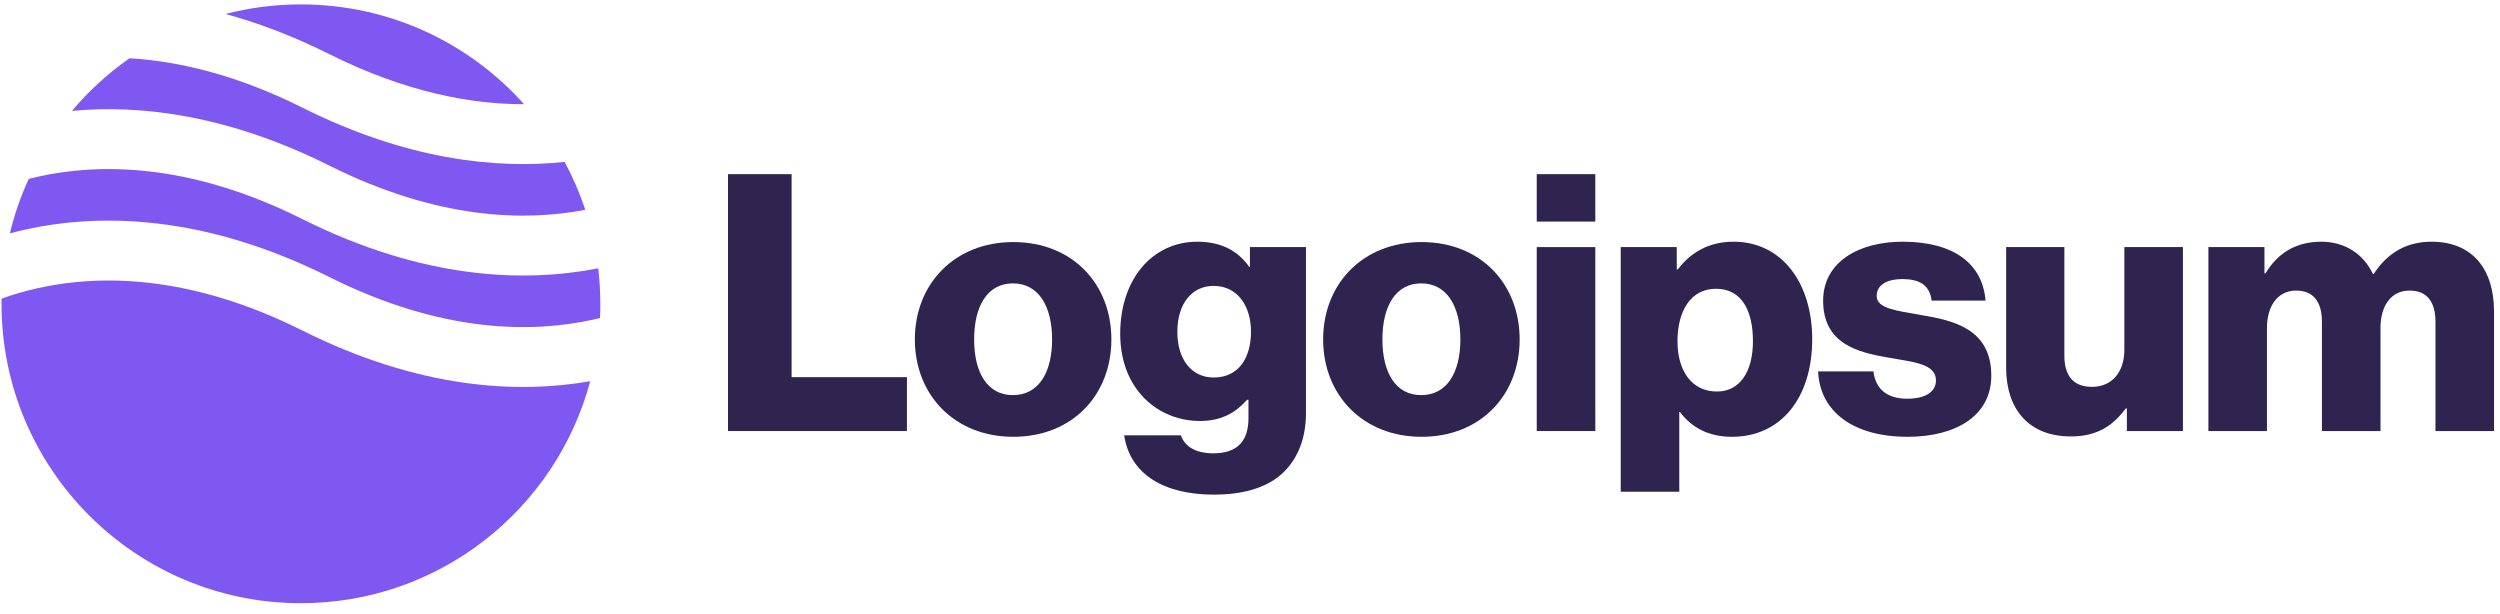
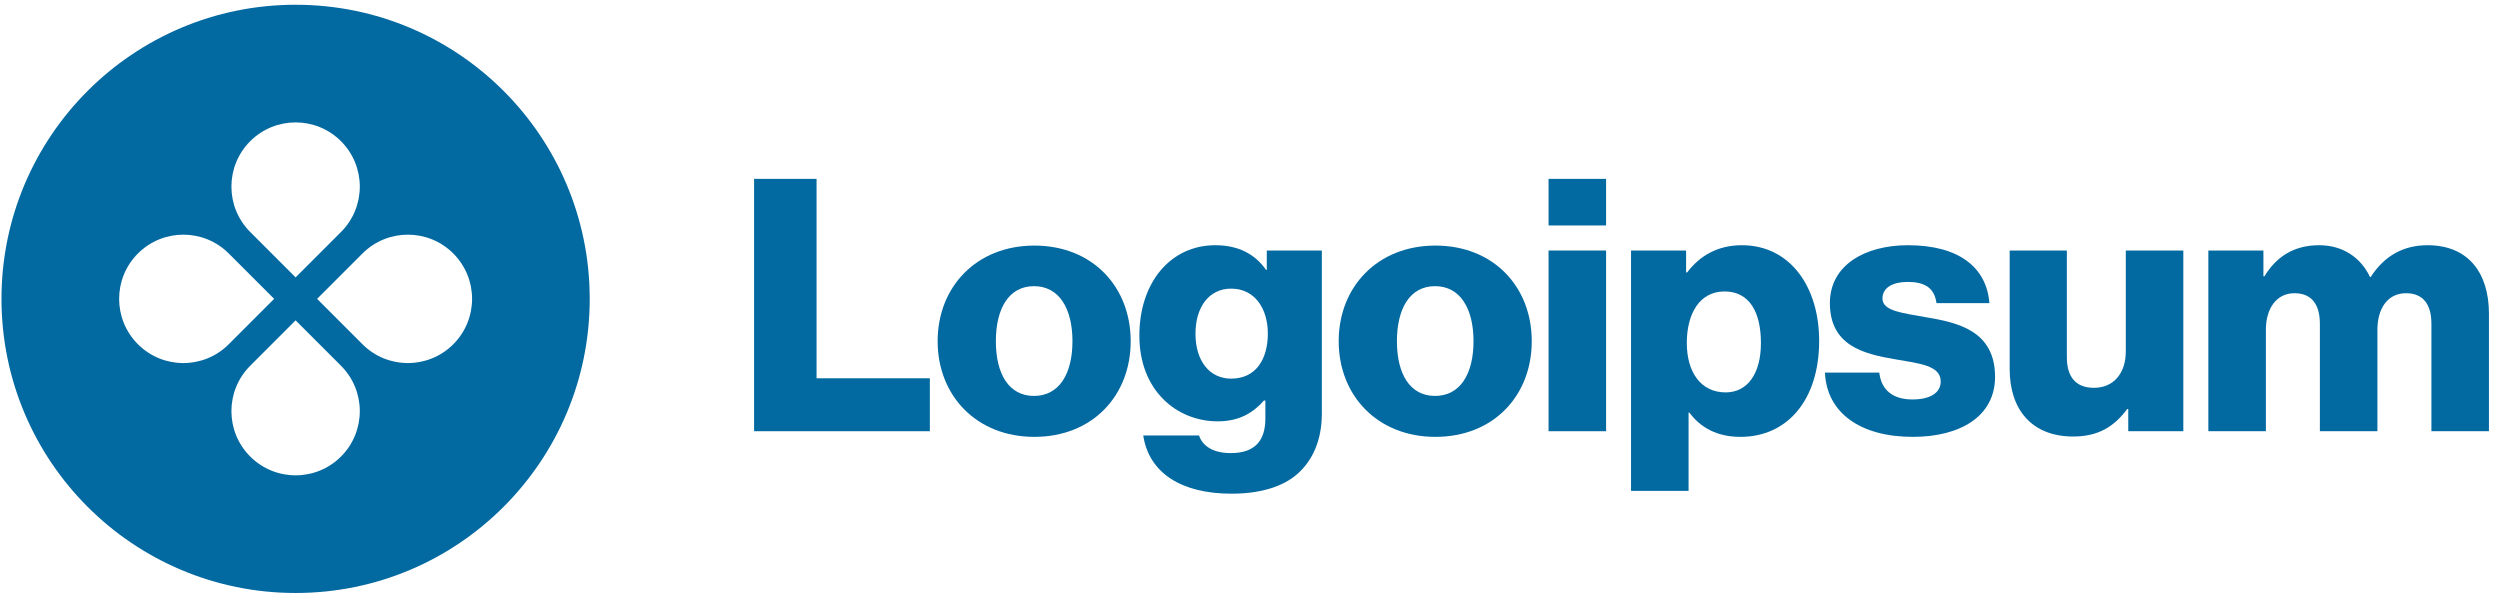
- <svg xmlns="http://www.w3.org/2000/svg" id="logo-51" width="167" height="41" viewBox="0 0 167 41" fill="none">
-   <path d="M48.631 28.794H60.583V25.194H52.879V11.634H48.631V28.794Z" class="cneutral" fill="#2F234F" />
-   <path d="M67.664 26.394C65.96 26.394 65.072 24.906 65.072 22.674C65.072 20.442 65.96 18.93 67.664 18.93C69.368 18.93 70.28 20.442 70.28 22.674C70.28 24.906 69.368 26.394 67.664 26.394ZM67.688 29.178C71.648 29.178 74.24 26.37 74.24 22.674C74.24 18.978 71.648 16.17 67.688 16.17C63.752 16.17 61.112 18.978 61.112 22.674C61.112 26.37 63.752 29.178 67.688 29.178Z" class="cneutral" fill="#2F234F" />
-   <path d="M81.094 33.042C82.918 33.042 84.526 32.634 85.606 31.674C86.59 30.786 87.238 29.442 87.238 27.594V16.506H83.494V17.826H83.446C82.726 16.794 81.622 16.146 79.99 16.146C76.942 16.146 74.83 18.69 74.83 22.29C74.83 26.058 77.398 28.122 80.158 28.122C81.646 28.122 82.582 27.522 83.302 26.706H83.398V27.93C83.398 29.418 82.702 30.282 81.046 30.282C79.75 30.282 79.102 29.73 78.886 29.082H75.094C75.478 31.65 77.71 33.042 81.094 33.042ZM81.07 25.218C79.606 25.218 78.646 24.018 78.646 22.17C78.646 20.298 79.606 19.098 81.07 19.098C82.702 19.098 83.566 20.49 83.566 22.146C83.566 23.874 82.774 25.218 81.07 25.218Z" class="cneutral" fill="#2F234F" />
-   <path d="M94.937 26.394C93.233 26.394 92.345 24.906 92.345 22.674C92.345 20.442 93.233 18.93 94.937 18.93C96.641 18.93 97.553 20.442 97.553 22.674C97.553 24.906 96.641 26.394 94.937 26.394ZM94.961 29.178C98.921 29.178 101.513 26.37 101.513 22.674C101.513 18.978 98.921 16.17 94.961 16.17C91.025 16.17 88.385 18.978 88.385 22.674C88.385 26.37 91.025 29.178 94.961 29.178Z" class="cneutral" fill="#2F234F" />
-   <path d="M102.655 28.794H106.567V16.506H102.655V28.794ZM102.655 14.802H106.567V11.634H102.655V14.802Z" class="cneutral" fill="#2F234F" />
-   <path d="M108.264 32.85H112.176V27.522H112.224C112.992 28.554 114.12 29.178 115.704 29.178C118.92 29.178 121.056 26.634 121.056 22.65C121.056 18.954 119.064 16.146 115.8 16.146C114.12 16.146 112.92 16.89 112.08 17.994H112.008V16.506H108.264V32.85ZM114.696 26.154C113.016 26.154 112.056 24.786 112.056 22.794C112.056 20.802 112.92 19.29 114.624 19.29C116.304 19.29 117.096 20.682 117.096 22.794C117.096 24.882 116.184 26.154 114.696 26.154Z" class="cneutral" fill="#2F234F" />
-   <path d="M127.426 29.178C130.642 29.178 133.018 27.786 133.018 25.098C133.018 21.954 130.474 21.402 128.314 21.042C126.754 20.754 125.362 20.634 125.362 19.77C125.362 19.002 126.106 18.642 127.066 18.642C128.146 18.642 128.89 18.978 129.034 20.082H132.634C132.442 17.658 130.57 16.146 127.09 16.146C124.186 16.146 121.786 17.49 121.786 20.082C121.786 22.962 124.066 23.538 126.202 23.898C127.834 24.186 129.322 24.306 129.322 25.41C129.322 26.202 128.578 26.634 127.402 26.634C126.106 26.634 125.29 26.034 125.146 24.81H121.45C121.57 27.522 123.826 29.178 127.426 29.178Z" class="cneutral" fill="#2F234F" />
-   <path d="M138.331 29.154C140.035 29.154 141.115 28.482 142.003 27.282H142.075V28.794H145.819V16.506H141.907V23.37C141.907 24.834 141.091 25.842 139.747 25.842C138.499 25.842 137.899 25.098 137.899 23.754V16.506H134.011V24.57C134.011 27.306 135.499 29.154 138.331 29.154Z" class="cneutral" fill="#2F234F" />
-   <path d="M147.521 28.794H151.433V21.906C151.433 20.442 152.153 19.41 153.377 19.41C154.553 19.41 155.105 20.178 155.105 21.498V28.794H159.017V21.906C159.017 20.442 159.713 19.41 160.961 19.41C162.137 19.41 162.689 20.178 162.689 21.498V28.794H166.601V20.802C166.601 18.042 165.209 16.146 162.425 16.146C160.841 16.146 159.521 16.818 158.561 18.306H158.513C157.889 16.986 156.665 16.146 155.057 16.146C153.281 16.146 152.105 16.986 151.337 18.258H151.265V16.506H147.521V28.794Z" class="cneutral" fill="#2F234F" />
-   <path fill-rule="evenodd" clip-rule="evenodd" d="M8.654 3.891C7.224 4.892 5.93 6.075 4.807 7.406C9.396 6.98 15.227 7.676 21.996 11.06C29.224 14.675 35.045 14.797 39.096 14.015C38.729 12.902 38.266 11.833 37.718 10.816C33.08 11.305 27.135 10.658 20.207 7.194C15.807 4.994 11.929 4.088 8.654 3.891ZM35.009 6.96C31.347 2.869 26.025 0.294 20.101 0.294C18.362 0.294 16.674 0.516 15.065 0.933C17.244 1.528 19.559 2.398 21.996 3.616C27.068 6.152 31.448 6.969 35.009 6.96ZM39.962 17.922C35.068 18.888 28.31 18.69 20.207 14.638C12.631 10.85 6.602 10.898 2.535 11.802C2.325 11.848 2.12 11.897 1.92 11.948C1.388 13.106 0.963 14.324 0.658 15.588C0.984 15.501 1.32 15.418 1.668 15.341C6.601 14.245 13.572 14.293 21.996 18.505C29.572 22.293 35.601 22.245 39.668 21.341C39.807 21.31 39.944 21.278 40.079 21.245C40.094 20.93 40.101 20.613 40.101 20.294C40.101 19.491 40.054 18.7 39.962 17.922ZM39.426 25.466C34.58 26.313 28.018 25.988 20.207 22.082C12.631 18.295 6.602 18.342 2.535 19.246C1.633 19.447 0.821 19.691 0.104 19.949C0.102 20.063 0.101 20.178 0.101 20.294C0.101 31.339 9.056 40.294 20.101 40.294C29.358 40.294 37.147 34.005 39.426 25.466Z" class="ccustom" fill="#7F57F1" />
+ <svg xmlns="http://www.w3.org/2000/svg" id="logo-52" width="170" height="41" viewBox="0 0 170 41" fill="none">
+   <path d="M51.278 29.323H63.23V25.723H55.526V12.163H51.278V29.323Z" class="cneutral" fill="#0369a1" />
+   <path d="M70.311 26.923C68.607 26.923 67.719 25.435 67.719 23.203C67.719 20.971 68.607 19.459 70.311 19.459C72.015 19.459 72.927 20.971 72.927 23.203C72.927 25.435 72.015 26.923 70.311 26.923ZM70.335 29.707C74.295 29.707 76.887 26.899 76.887 23.203C76.887 19.507 74.295 16.699 70.335 16.699C66.399 16.699 63.759 19.507 63.759 23.203C63.759 26.899 66.399 29.707 70.335 29.707Z" class="cneutral" fill="#0369a1" />
+   <path d="M83.741 33.571C85.565 33.571 87.173 33.163 88.253 32.203C89.237 31.315 89.885 29.971 89.885 28.123V17.035H86.141V18.355H86.093C85.373 17.323 84.269 16.675 82.637 16.675C79.589 16.675 77.477 19.219 77.477 22.819C77.477 26.587 80.045 28.651 82.805 28.651C84.293 28.651 85.229 28.051 85.949 27.235H86.045V28.459C86.045 29.947 85.349 30.811 83.693 30.811C82.397 30.811 81.749 30.259 81.533 29.611H77.741C78.125 32.179 80.357 33.571 83.741 33.571ZM83.717 25.747C82.253 25.747 81.293 24.547 81.293 22.699C81.293 20.827 82.253 19.627 83.717 19.627C85.349 19.627 86.213 21.019 86.213 22.675C86.213 24.403 85.421 25.747 83.717 25.747Z" class="cneutral" fill="#0369a1" />
+   <path d="M97.583 26.923C95.879 26.923 94.991 25.435 94.991 23.203C94.991 20.971 95.879 19.459 97.583 19.459C99.287 19.459 100.199 20.971 100.199 23.203C100.199 25.435 99.287 26.923 97.583 26.923ZM97.607 29.707C101.567 29.707 104.159 26.899 104.159 23.203C104.159 19.507 101.567 16.699 97.607 16.699C93.671 16.699 91.031 19.507 91.031 23.203C91.031 26.899 93.671 29.707 97.607 29.707Z" class="cneutral" fill="#0369a1" />
+   <path d="M105.302 29.323H109.214V17.035H105.302V29.323ZM105.302 15.331H109.214V12.163H105.302V15.331Z" class="cneutral" fill="#0369a1" />
+   <path d="M110.911 33.379H114.823V28.051H114.871C115.639 29.083 116.767 29.707 118.351 29.707C121.567 29.707 123.703 27.163 123.703 23.179C123.703 19.483 121.711 16.675 118.447 16.675C116.767 16.675 115.567 17.419 114.727 18.523H114.655V17.035H110.911V33.379ZM117.343 26.683C115.663 26.683 114.703 25.315 114.703 23.323C114.703 21.331 115.567 19.819 117.271 19.819C118.951 19.819 119.743 21.211 119.743 23.323C119.743 25.411 118.831 26.683 117.343 26.683Z" class="cneutral" fill="#0369a1" />
+   <path d="M130.072 29.707C133.288 29.707 135.664 28.315 135.664 25.627C135.664 22.483 133.12 21.931 130.96 21.571C129.4 21.283 128.008 21.163 128.008 20.299C128.008 19.531 128.752 19.171 129.712 19.171C130.792 19.171 131.536 19.507 131.68 20.611H135.28C135.088 18.187 133.216 16.675 129.736 16.675C126.832 16.675 124.432 18.019 124.432 20.611C124.432 23.491 126.712 24.067 128.848 24.427C130.48 24.715 131.968 24.835 131.968 25.939C131.968 26.731 131.224 27.163 130.048 27.163C128.752 27.163 127.936 26.563 127.792 25.339H124.096C124.216 28.051 126.472 29.707 130.072 29.707Z" class="cneutral" fill="#0369a1" />
+   <path d="M140.978 29.683C142.682 29.683 143.762 29.011 144.65 27.811H144.722V29.323H148.466V17.035H144.554V23.899C144.554 25.363 143.738 26.371 142.394 26.371C141.146 26.371 140.546 25.627 140.546 24.283V17.035H136.658V25.099C136.658 27.835 138.146 29.683 140.978 29.683Z" class="cneutral" fill="#0369a1" />
+   <path d="M150.168 29.323H154.08V22.435C154.08 20.971 154.8 19.939 156.024 19.939C157.2 19.939 157.752 20.707 157.752 22.027V29.323H161.664V22.435C161.664 20.971 162.36 19.939 163.608 19.939C164.784 19.939 165.336 20.707 165.336 22.027V29.323H169.248V21.331C169.248 18.571 167.856 16.675 165.072 16.675C163.488 16.675 162.168 17.347 161.208 18.835H161.16C160.536 17.515 159.312 16.675 157.704 16.675C155.928 16.675 154.752 17.515 153.984 18.787H153.912V17.035H150.168V29.323Z" class="cneutral" fill="#0369a1" />
+   <path fill-rule="evenodd" clip-rule="evenodd" d="M20.101 40.323C31.147 40.323 40.101 31.369 40.101 20.323C40.101 9.278 31.147 0.323 20.101 0.323C9.056 0.323 0.101 9.278 0.101 20.323C0.101 31.369 9.056 40.323 20.101 40.323ZM23.188 15.776C24.893 14.071 24.893 11.307 23.188 9.602C21.483 7.897 18.719 7.897 17.015 9.602C15.31 11.307 15.31 14.071 17.015 15.776L20.101 18.863L23.188 15.776ZM24.649 23.41C26.354 25.115 29.118 25.115 30.823 23.41C32.528 21.705 32.528 18.941 30.823 17.236C29.118 15.531 26.354 15.531 24.649 17.236L21.562 20.323L24.649 23.41ZM23.188 31.045C24.893 29.34 24.893 26.576 23.188 24.871L20.101 21.784L17.015 24.871C15.31 26.576 15.31 29.34 17.015 31.045C18.719 32.749 21.483 32.749 23.188 31.045ZM9.38 23.41C7.675 21.705 7.675 18.941 9.38 17.236C11.085 15.531 13.849 15.531 15.554 17.236L18.641 20.323L15.554 23.41C13.849 25.115 11.085 25.115 9.38 23.41Z" class="ccustom" fill="#0369a1" />
</svg>
